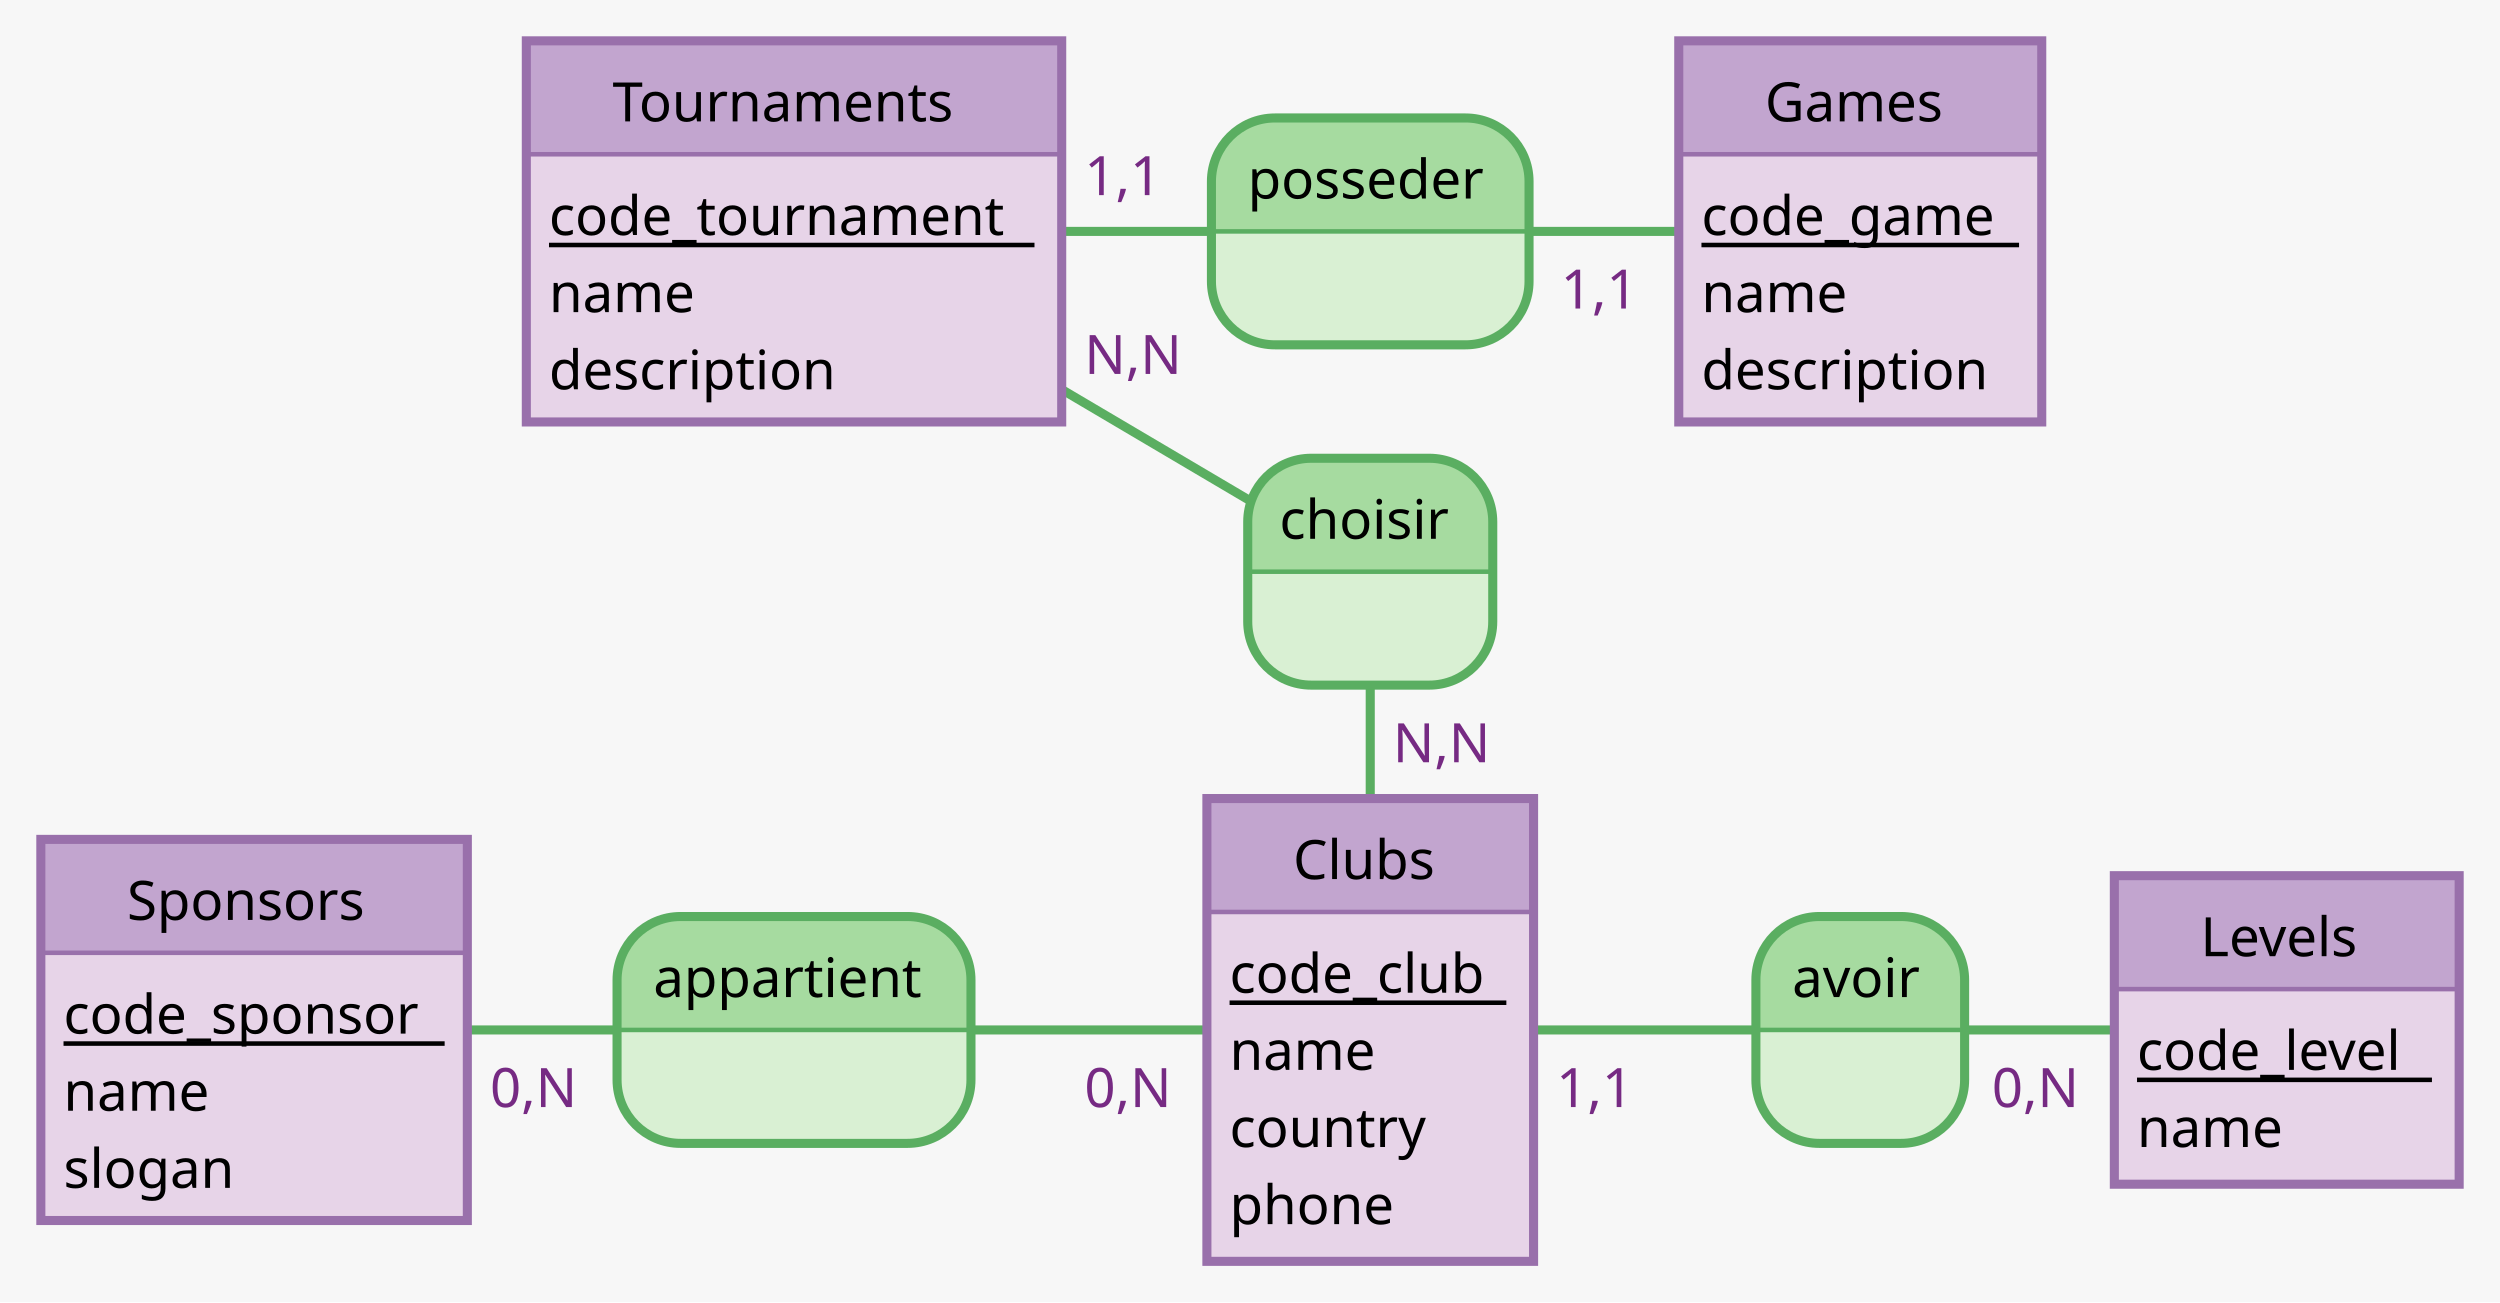
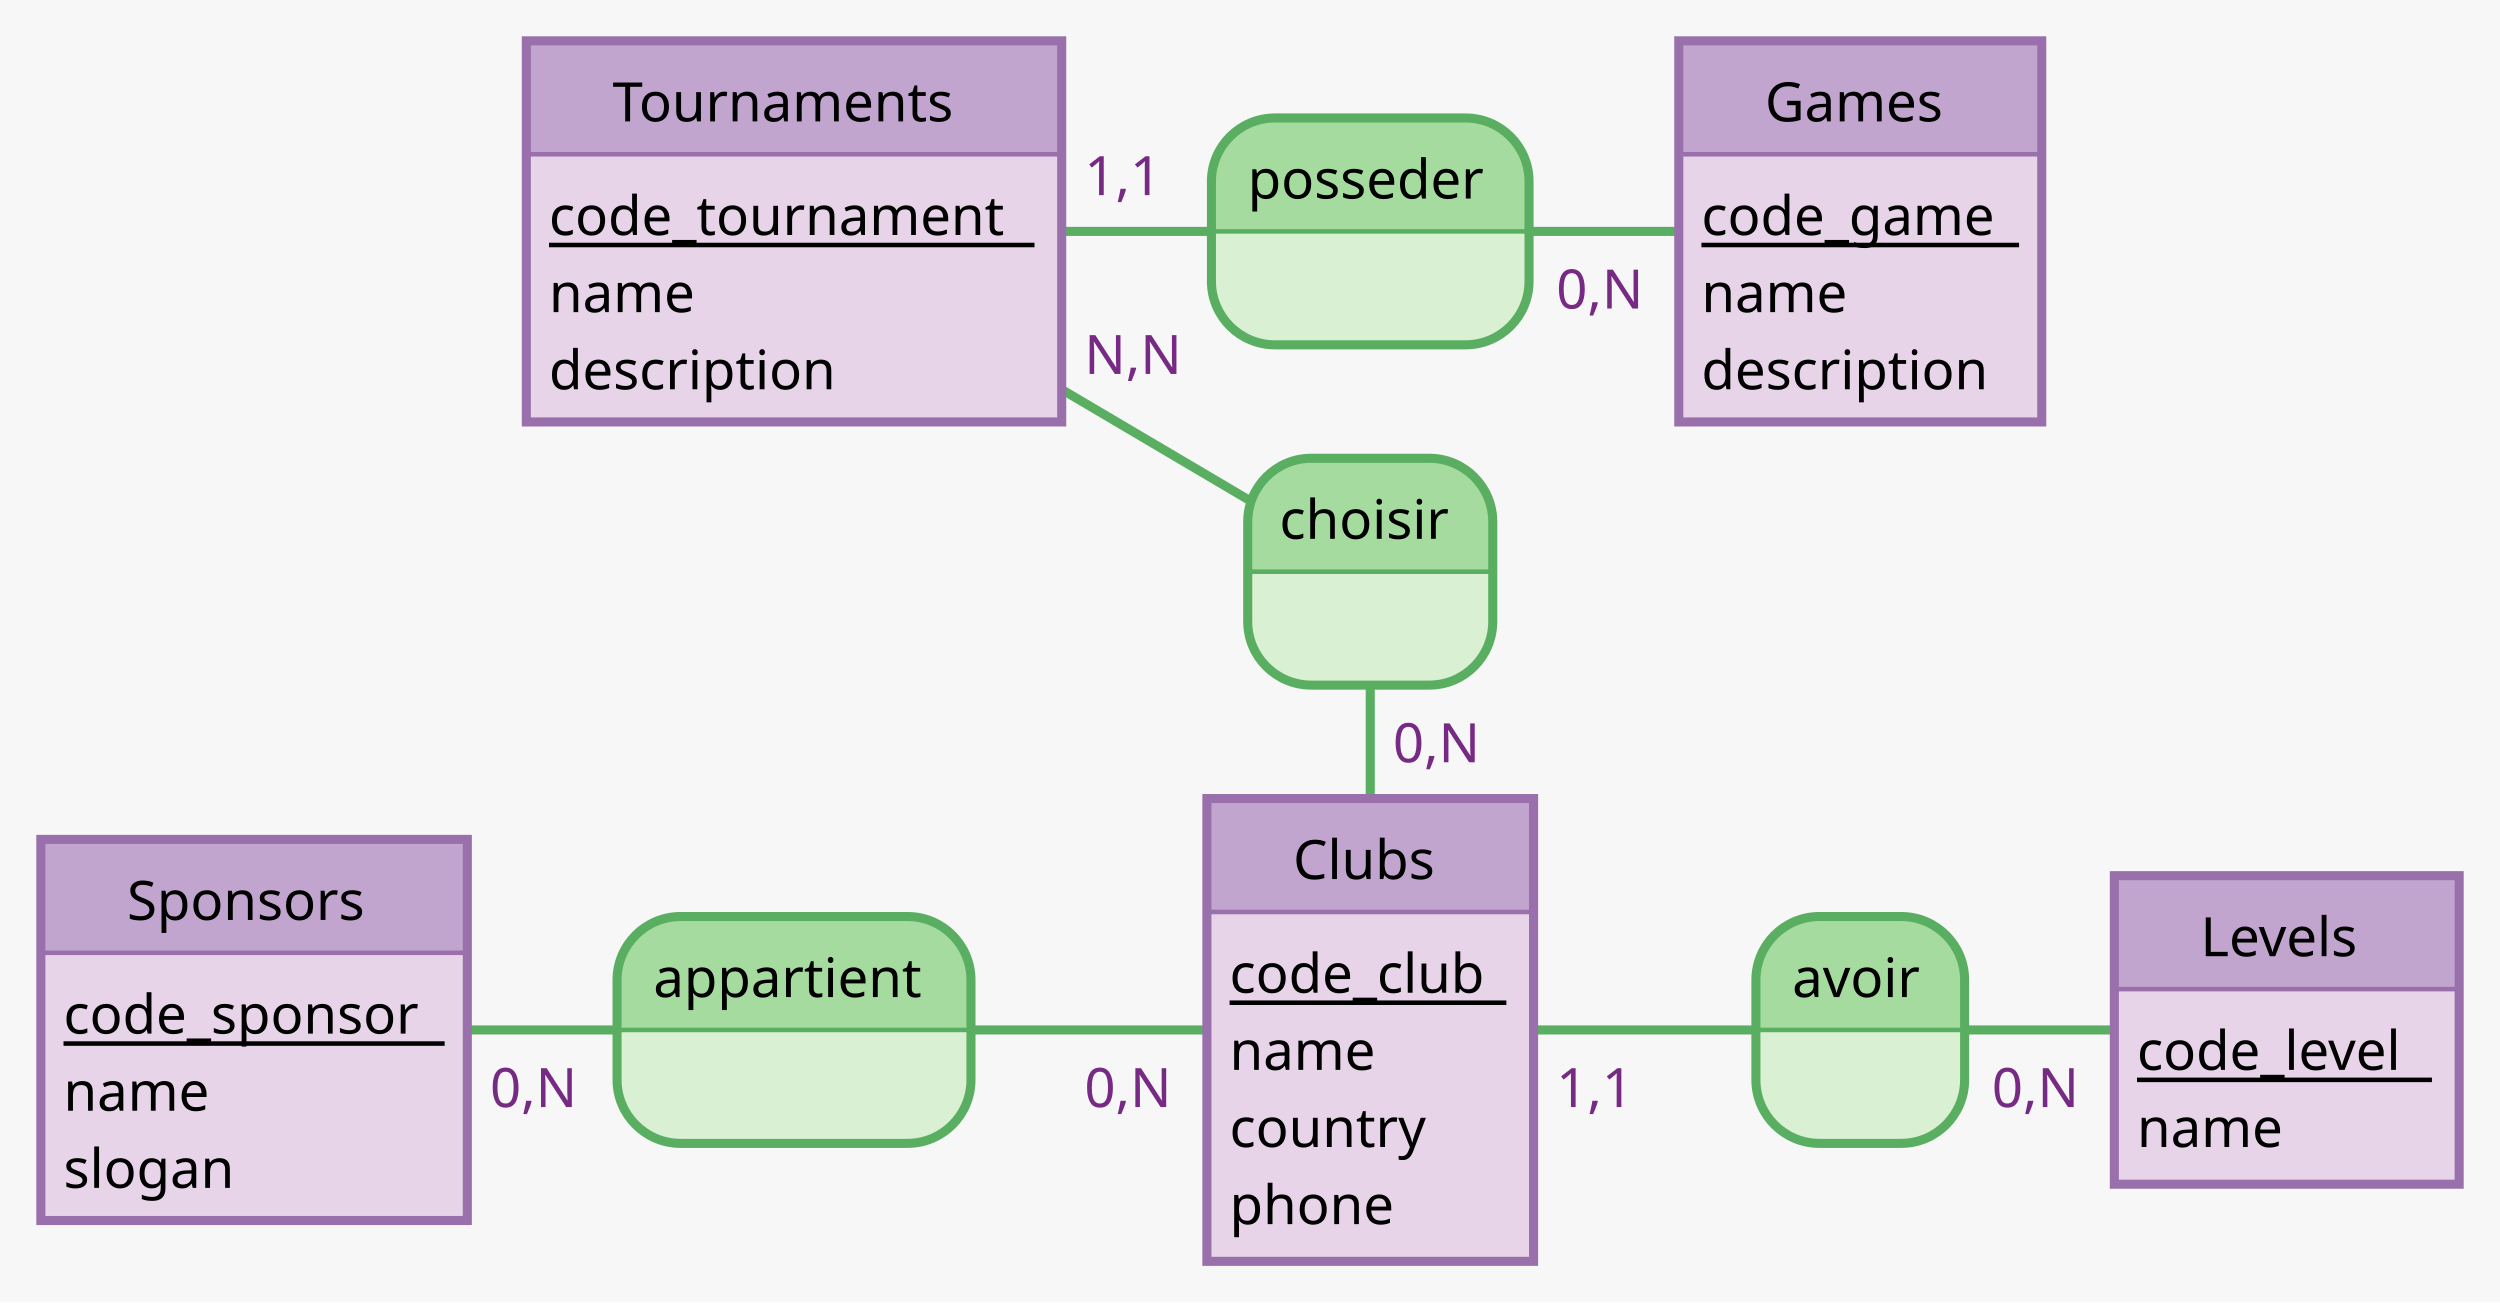
<svg xmlns="http://www.w3.org/2000/svg" width="551" height="287" viewBox="0 0 551 287">
  <rect id="frame" x="0" y="0" width="551" height="287" fill="#f7f7f7" stroke="none" stroke-width="0" />
  <g>
    <line x1="410" y1="51" x2="302" y2="51" stroke="#5aae61" stroke-width="2" />
-     <text x="344" y="68" fill="#762a83" font-family="Verdana" font-size="12">1,1</text>
+     <text x="343" y="68" fill="#762a83" font-family="Verdana" font-size="12">0,N</text>
    <line x1="175" y1="51" x2="302" y2="51" stroke="#5aae61" stroke-width="2" />
    <text x="239" y="43" fill="#762a83" font-family="Verdana" font-size="12">1,1</text>
    <g>
      <path d="M323 26 a14 14 90 0 1 14 14 V51 h-70 V40 a14 14 90 0 1 14 -14" fill="#a6dba0" stroke="#a6dba0" stroke-width="0" />
      <path d="M337 51 v11 a14 14 90 0 1 -14 14 H281 a14 14 90 0 1 -14 -14 V51 H70" fill="#d9f0d3" stroke="#d9f0d3" stroke-width="0" />
      <rect x="267" y="26" width="70" height="50" fill="none" rx="14" stroke="#5aae61" stroke-width="2" />
      <line x1="267" y1="51" x2="337" y2="51" stroke="#5aae61" stroke-width="1" />
      <text x="275" y="43.75" fill="#000" font-family="Verdana" font-size="12">posseder</text>
    </g>
  </g>
  <g>
    <line x1="175" y1="51" x2="302" y2="126" stroke="#5aae61" stroke-width="2" />
    <text x="239" y="82.42" fill="#762a83" font-family="Verdana" font-size="12">N,N</text>
    <line x1="302" y1="227" x2="302" y2="126" stroke="#5aae61" stroke-width="2" />
-     <text x="307" y="168" fill="#762a83" font-family="Verdana" font-size="12">N,N</text>
+     <text x="307" y="168" fill="#762a83" font-family="Verdana" font-size="12">0,N</text>
    <g>
      <path d="M315 101 a14 14 90 0 1 14 14 V126 h-54 V115 a14 14 90 0 1 14 -14" fill="#a6dba0" stroke="#a6dba0" stroke-width="0" />
      <path d="M329 126 v11 a14 14 90 0 1 -14 14 H289 a14 14 90 0 1 -14 -14 V126 H54" fill="#d9f0d3" stroke="#d9f0d3" stroke-width="0" />
      <rect x="275" y="101" width="54" height="50" fill="none" rx="14" stroke="#5aae61" stroke-width="2" />
      <line x1="275" y1="126" x2="329" y2="126" stroke="#5aae61" stroke-width="1" />
      <text x="282" y="118.75" fill="#000" font-family="Verdana" font-size="12">choisir</text>
    </g>
  </g>
  <g>
    <line x1="56" y1="227" x2="175" y2="227" stroke="#5aae61" stroke-width="2" />
    <text x="108" y="244" fill="#762a83" font-family="Verdana" font-size="12">0,N</text>
    <line x1="302" y1="227" x2="175" y2="227" stroke="#5aae61" stroke-width="2" />
    <text x="239" y="244" fill="#762a83" font-family="Verdana" font-size="12">0,N</text>
    <g>
      <path d="M200 202 a14 14 90 0 1 14 14 V227 h-78 V216 a14 14 90 0 1 14 -14" fill="#a6dba0" stroke="#a6dba0" stroke-width="0" />
      <path d="M214 227 v11 a14 14 90 0 1 -14 14 H150 a14 14 90 0 1 -14 -14 V227 H78" fill="#d9f0d3" stroke="#d9f0d3" stroke-width="0" />
      <rect x="136" y="202" width="78" height="50" fill="none" rx="14" stroke="#5aae61" stroke-width="2" />
      <line x1="136" y1="227" x2="214" y2="227" stroke="#5aae61" stroke-width="1" />
      <text x="144" y="219.75" fill="#000" font-family="Verdana" font-size="12">appartient</text>
    </g>
  </g>
  <g>
    <line x1="302" y1="227" x2="410" y2="227" stroke="#5aae61" stroke-width="2" />
    <text x="343" y="244" fill="#762a83" font-family="Verdana" font-size="12">1,1</text>
    <line x1="504" y1="227" x2="410" y2="227" stroke="#5aae61" stroke-width="2" />
    <text x="439" y="244" fill="#762a83" font-family="Verdana" font-size="12">0,N</text>
    <g>
      <path d="M419 202 a14 14 90 0 1 14 14 V227 h-46 V216 a14 14 90 0 1 14 -14" fill="#a6dba0" stroke="#a6dba0" stroke-width="0" />
      <path d="M433 227 v11 a14 14 90 0 1 -14 14 H401 a14 14 90 0 1 -14 -14 V227 H46" fill="#d9f0d3" stroke="#d9f0d3" stroke-width="0" />
      <rect x="387" y="202" width="46" height="50" fill="none" rx="14" stroke="#5aae61" stroke-width="2" />
      <line x1="387" y1="227" x2="433" y2="227" stroke="#5aae61" stroke-width="1" />
      <text x="395" y="219.75" fill="#000" font-family="Verdana" font-size="12">avoir</text>
    </g>
  </g>
  <g>
    <g>
      <rect x="116" y="9" width="118" height="25" fill="#c2a5cf" stroke="#c2a5cf" stroke-width="0" opacity="1" />
      <rect x="116" y="34" width="118" height="59" fill="#e7d4e8" stroke="#e7d4e8" stroke-width="0" opacity="1" />
      <rect x="116" y="9" width="118" height="84" fill="none" stroke="#9970ab" stroke-width="2" opacity="1" />
      <line x1="116" y1="34" x2="234" y2="34" stroke="#9970ab" stroke-width="1" />
    </g>
    <text x="135" y="26.75" fill="#000" font-family="Verdana" font-size="12">Tournaments</text>
    <text x="121" y="51.8" fill="#000" font-family="Verdana" font-size="12">code_tournament</text>
    <line x1="121" y1="54" x2="228" y2="54" stroke="#000" stroke-width="1" />
    <text x="121" y="68.8" fill="#000" font-family="Verdana" font-size="12">name</text>
    <text x="121" y="85.8" fill="#000" font-family="Verdana" font-size="12">description</text>
  </g>
  <g>
    <g>
      <rect x="370" y="9" width="80" height="25" fill="#c2a5cf" stroke="#c2a5cf" stroke-width="0" opacity="1" />
      <rect x="370" y="34" width="80" height="59" fill="#e7d4e8" stroke="#e7d4e8" stroke-width="0" opacity="1" />
      <rect x="370" y="9" width="80" height="84" fill="none" stroke="#9970ab" stroke-width="2" opacity="1" />
      <line x1="370" y1="34" x2="450" y2="34" stroke="#9970ab" stroke-width="1" />
    </g>
    <text x="389" y="26.75" fill="#000" font-family="Verdana" font-size="12">Games</text>
    <text x="375" y="51.8" fill="#000" font-family="Verdana" font-size="12">code_game</text>
    <line x1="375" y1="54" x2="445" y2="54" stroke="#000" stroke-width="1" />
    <text x="375" y="68.8" fill="#000" font-family="Verdana" font-size="12">name</text>
    <text x="375" y="85.8" fill="#000" font-family="Verdana" font-size="12">description</text>
  </g>
  <g>
    <g>
      <rect x="9" y="185" width="94" height="25" fill="#c2a5cf" stroke="#c2a5cf" stroke-width="0" opacity="1" />
      <rect x="9" y="210" width="94" height="59" fill="#e7d4e8" stroke="#e7d4e8" stroke-width="0" opacity="1" />
      <rect x="9" y="185" width="94" height="84" fill="none" stroke="#9970ab" stroke-width="2" opacity="1" />
      <line x1="9" y1="210" x2="103" y2="210" stroke="#9970ab" stroke-width="1" />
    </g>
    <text x="28" y="202.75" fill="#000" font-family="Verdana" font-size="12">Sponsors</text>
    <text x="14" y="227.8" fill="#000" font-family="Verdana" font-size="12">code_sponsor</text>
    <line x1="14" y1="230" x2="98" y2="230" stroke="#000" stroke-width="1" />
    <text x="14" y="244.8" fill="#000" font-family="Verdana" font-size="12">name</text>
    <text x="14" y="261.8" fill="#000" font-family="Verdana" font-size="12">slogan</text>
  </g>
  <g>
    <g>
      <rect x="266" y="176" width="72" height="25" fill="#c2a5cf" stroke="#c2a5cf" stroke-width="0" opacity="1" />
      <rect x="266" y="201" width="72" height="77" fill="#e7d4e8" stroke="#e7d4e8" stroke-width="0" opacity="1" />
      <rect x="266" y="176" width="72" height="102" fill="none" stroke="#9970ab" stroke-width="2" opacity="1" />
      <line x1="266" y1="201" x2="338" y2="201" stroke="#9970ab" stroke-width="1" />
    </g>
    <text x="285" y="193.75" fill="#000" font-family="Verdana" font-size="12">Clubs</text>
    <text x="271" y="218.8" fill="#000" font-family="Verdana" font-size="12">code_club</text>
    <line x1="271" y1="221" x2="332" y2="221" stroke="#000" stroke-width="1" />
    <text x="271" y="235.8" fill="#000" font-family="Verdana" font-size="12">name</text>
    <text x="271" y="252.8" fill="#000" font-family="Verdana" font-size="12">country</text>
    <text x="271" y="269.8" fill="#000" font-family="Verdana" font-size="12">phone</text>
  </g>
  <g>
    <g>
      <rect x="466" y="193" width="76" height="25" fill="#c2a5cf" stroke="#c2a5cf" stroke-width="0" opacity="1" />
      <rect x="466" y="218" width="76" height="43" fill="#e7d4e8" stroke="#e7d4e8" stroke-width="0" opacity="1" />
      <rect x="466" y="193" width="76" height="68" fill="none" stroke="#9970ab" stroke-width="2" opacity="1" />
      <line x1="466" y1="218" x2="542" y2="218" stroke="#9970ab" stroke-width="1" />
    </g>
    <text x="485" y="210.75" fill="#000" font-family="Verdana" font-size="12">Levels</text>
    <text x="471" y="235.8" fill="#000" font-family="Verdana" font-size="12">code_level</text>
    <line x1="471" y1="238" x2="536" y2="238" stroke="#000" stroke-width="1" />
    <text x="471" y="252.8" fill="#000" font-family="Verdana" font-size="12">name</text>
  </g>
</svg>
